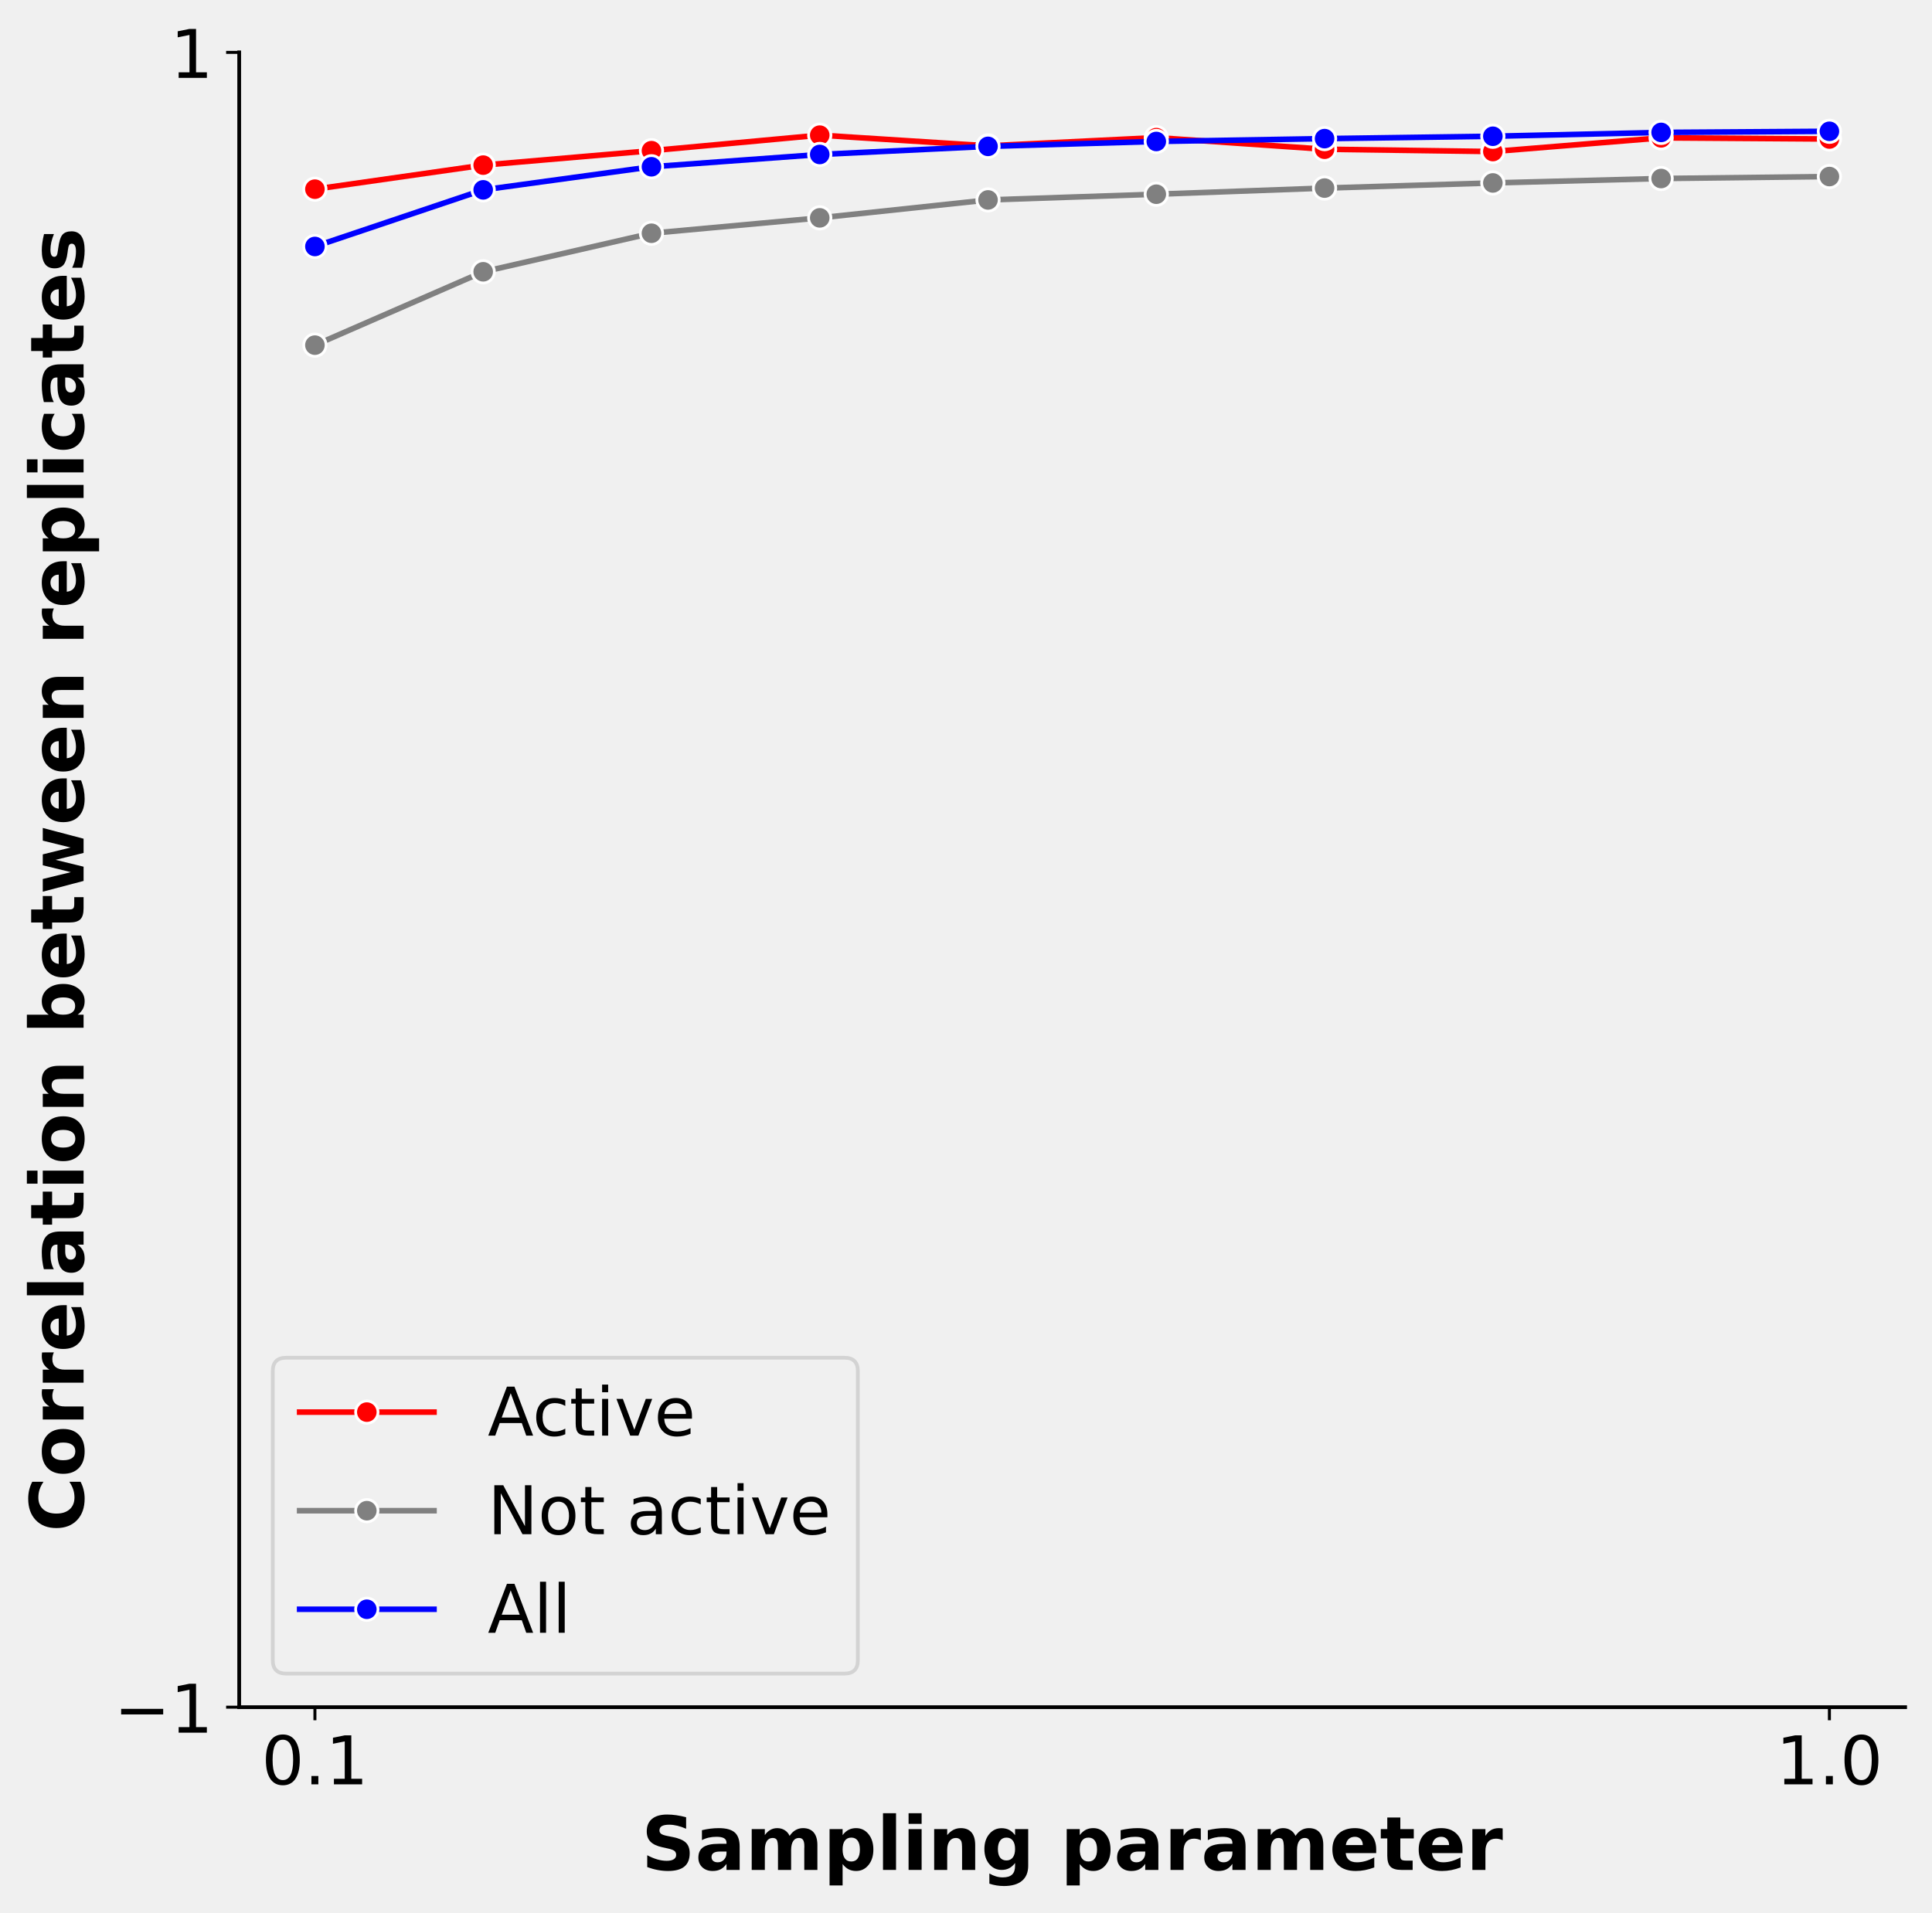
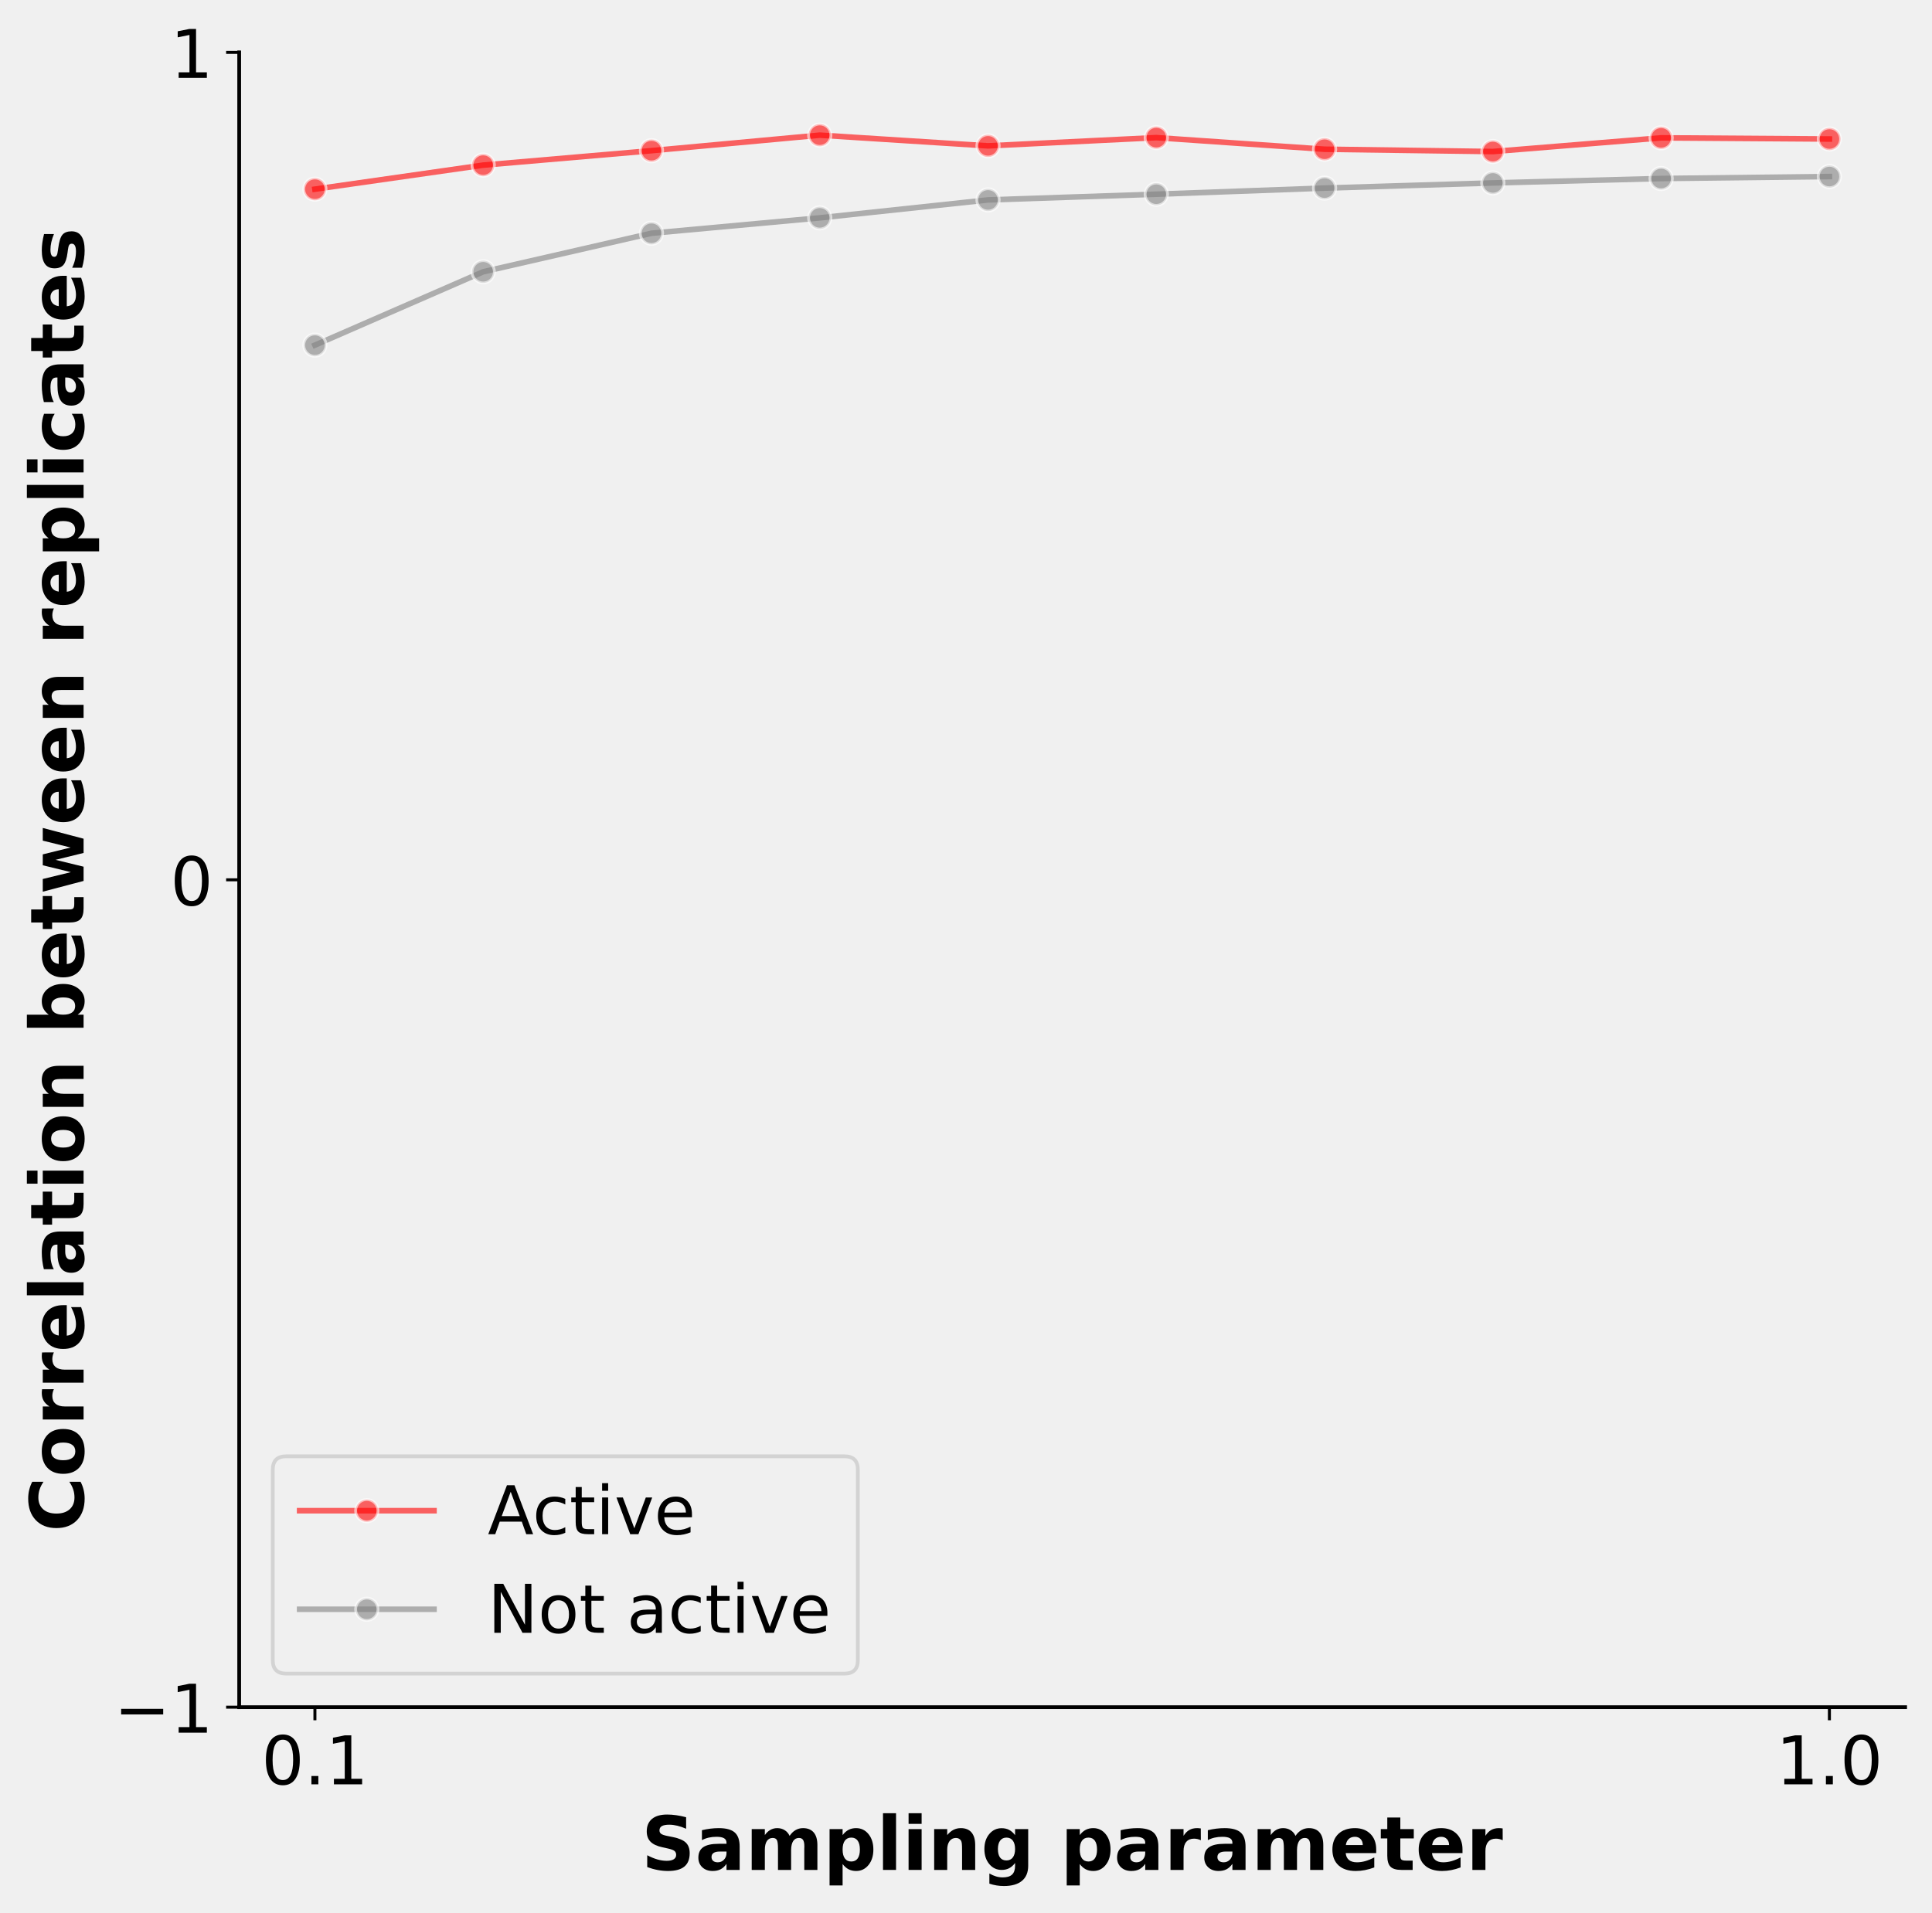
<svg xmlns="http://www.w3.org/2000/svg" xmlns:xlink="http://www.w3.org/1999/xlink" width="517.692pt" height="512.692pt" viewBox="0 0 517.692 512.692" version="1.1">
  <defs>
    <style type="text/css">*{stroke-linejoin: round; stroke-linecap: butt}</style>
  </defs>
  <g id="figure_1">
    <g id="patch_1">
      <path d="M 0 512.692  L 517.692 512.692  L 517.692 0  L 0 0  L 0 512.692  z " style="fill: none" />
    </g>
    <g id="axes_1">
      <g id="patch_2">
        <path d="M 64.092 457.559  L 510.492 457.559  L 510.492 14.039  L 64.092 14.039  L 64.092 457.559  z " style="fill: none" />
      </g>
      <g id="FillBetweenPolyCollection_1" />
      <g id="FillBetweenPolyCollection_2" />
-       <g id="FillBetweenPolyCollection_3" />
      <g id="matplotlib.axis_1">
        <g id="xtick_1">
          <g id="line2d_1">
            <defs>
-               <path id="m9c0fe0a8f7" d="M 0 0  L 0 3.5  " style="stroke: #000000; stroke-width: 0.8" />
-             </defs>
-             <g>
-               <use xlink:href="#m9c0fe0a8f7" x="84.383" y="457.559" style="stroke: #000000; stroke-width: 0.8" />
+               <path id="m7dcfbb8be2" d="M 0 0  L 0 3.5  " style="stroke: #000000; stroke-width: 0.8" />
+             </defs>
+             <g>
+               <use xlink:href="#m7dcfbb8be2" x="84.383" y="457.559" style="stroke: #000000; stroke-width: 0.8" />
            </g>
          </g>
          <g id="text_1">
            <g transform="translate(70.07028 478.2358) scale(0.18 -0.18)">
              <defs>
                <path id="DejaVuSans-30" d="M 2034 4250  Q 1547 4250 1301 3770  Q 1056 3291 1056 2328  Q 1056 1369 1301 889  Q 1547 409 2034 409  Q 2525 409 2770 889  Q 3016 1369 3016 2328  Q 3016 3291 2770 3770  Q 2525 4250 2034 4250  z M 2034 4750  Q 2819 4750 3233 4129  Q 3647 3509 3647 2328  Q 3647 1150 3233 529  Q 2819 -91 2034 -91  Q 1250 -91 836 529  Q 422 1150 422 2328  Q 422 3509 836 4129  Q 1250 4750 2034 4750  z " transform="scale(0.015625)" />
                <path id="DejaVuSans-2e" d="M 684 794  L 1344 794  L 1344 0  L 684 0  L 684 794  z " transform="scale(0.015625)" />
                <path id="DejaVuSans-31" d="M 794 531  L 1825 531  L 1825 4091  L 703 3866  L 703 4441  L 1819 4666  L 2450 4666  L 2450 531  L 3481 531  L 3481 0  L 794 0  L 794 531  z " transform="scale(0.015625)" />
              </defs>
              <use xlink:href="#DejaVuSans-30" />
              <use xlink:href="#DejaVuSans-2e" transform="translate(63.62305 0)" />
              <use xlink:href="#DejaVuSans-31" transform="translate(95.41016 0)" />
            </g>
          </g>
        </g>
        <g id="xtick_2">
          <g id="line2d_2">
            <g>
-               <use xlink:href="#m9c0fe0a8f7" x="490.201" y="457.559" style="stroke: #000000; stroke-width: 0.8" />
+               <use xlink:href="#m7dcfbb8be2" x="490.201" y="457.559" style="stroke: #000000; stroke-width: 0.8" />
            </g>
          </g>
          <g id="text_2">
            <g transform="translate(475.8885 478.2358) scale(0.18 -0.18)">
              <use xlink:href="#DejaVuSans-31" />
              <use xlink:href="#DejaVuSans-2e" transform="translate(63.62305 0)" />
              <use xlink:href="#DejaVuSans-30" transform="translate(95.41016 0)" />
            </g>
          </g>
        </g>
        <g id="text_3">
          <g transform="translate(171.8672 501.1761) scale(0.2 -0.2)">
            <defs>
              <path id="DejaVuSans-Bold-53" d="M 3834 4519  L 3834 3531  Q 3450 3703 3084 3790  Q 2719 3878 2394 3878  Q 1963 3878 1756 3759  Q 1550 3641 1550 3391  Q 1550 3203 1689 3098  Q 1828 2994 2194 2919  L 2706 2816  Q 3484 2659 3812 2340  Q 4141 2022 4141 1434  Q 4141 663 3683 286  Q 3225 -91 2284 -91  Q 1841 -91 1394 -6  Q 947 78 500 244  L 500 1259  Q 947 1022 1364 901  Q 1781 781 2169 781  Q 2563 781 2772 912  Q 2981 1044 2981 1288  Q 2981 1506 2839 1625  Q 2697 1744 2272 1838  L 1806 1941  Q 1106 2091 782 2419  Q 459 2747 459 3303  Q 459 4000 909 4375  Q 1359 4750 2203 4750  Q 2588 4750 2994 4692  Q 3400 4634 3834 4519  z " transform="scale(0.015625)" />
              <path id="DejaVuSans-Bold-61" d="M 2106 1575  Q 1756 1575 1579 1456  Q 1403 1338 1403 1106  Q 1403 894 1545 773  Q 1688 653 1941 653  Q 2256 653 2472 879  Q 2688 1106 2688 1447  L 2688 1575  L 2106 1575  z M 3816 1997  L 3816 0  L 2688 0  L 2688 519  Q 2463 200 2181 54  Q 1900 -91 1497 -91  Q 953 -91 614 226  Q 275 544 275 1050  Q 275 1666 698 1953  Q 1122 2241 2028 2241  L 2688 2241  L 2688 2328  Q 2688 2594 2478 2717  Q 2269 2841 1825 2841  Q 1466 2841 1156 2769  Q 847 2697 581 2553  L 581 3406  Q 941 3494 1303 3539  Q 1666 3584 2028 3584  Q 2975 3584 3395 3211  Q 3816 2838 3816 1997  z " transform="scale(0.015625)" />
              <path id="DejaVuSans-Bold-6d" d="M 3781 2919  Q 3994 3244 4286 3414  Q 4578 3584 4928 3584  Q 5531 3584 5847 3212  Q 6163 2841 6163 2131  L 6163 0  L 5038 0  L 5038 1825  Q 5041 1866 5042 1909  Q 5044 1953 5044 2034  Q 5044 2406 4934 2573  Q 4825 2741 4581 2741  Q 4263 2741 4089 2478  Q 3916 2216 3909 1719  L 3909 0  L 2784 0  L 2784 1825  Q 2784 2406 2684 2573  Q 2584 2741 2328 2741  Q 2006 2741 1831 2477  Q 1656 2213 1656 1722  L 1656 0  L 531 0  L 531 3500  L 1656 3500  L 1656 2988  Q 1863 3284 2130 3434  Q 2397 3584 2719 3584  Q 3081 3584 3359 3409  Q 3638 3234 3781 2919  z " transform="scale(0.015625)" />
              <path id="DejaVuSans-Bold-70" d="M 1656 506  L 1656 -1331  L 538 -1331  L 538 3500  L 1656 3500  L 1656 2988  Q 1888 3294 2169 3439  Q 2450 3584 2816 3584  Q 3463 3584 3878 3070  Q 4294 2556 4294 1747  Q 4294 938 3878 423  Q 3463 -91 2816 -91  Q 2450 -91 2169 54  Q 1888 200 1656 506  z M 2400 2772  Q 2041 2772 1848 2508  Q 1656 2244 1656 1747  Q 1656 1250 1848 986  Q 2041 722 2400 722  Q 2759 722 2948 984  Q 3138 1247 3138 1747  Q 3138 2247 2948 2509  Q 2759 2772 2400 2772  z " transform="scale(0.015625)" />
              <path id="DejaVuSans-Bold-6c" d="M 538 4863  L 1656 4863  L 1656 0  L 538 0  L 538 4863  z " transform="scale(0.015625)" />
              <path id="DejaVuSans-Bold-69" d="M 538 3500  L 1656 3500  L 1656 0  L 538 0  L 538 3500  z M 538 4863  L 1656 4863  L 1656 3950  L 538 3950  L 538 4863  z " transform="scale(0.015625)" />
              <path id="DejaVuSans-Bold-6e" d="M 4056 2131  L 4056 0  L 2931 0  L 2931 347  L 2931 1631  Q 2931 2084 2911 2256  Q 2891 2428 2841 2509  Q 2775 2619 2662 2680  Q 2550 2741 2406 2741  Q 2056 2741 1856 2470  Q 1656 2200 1656 1722  L 1656 0  L 538 0  L 538 3500  L 1656 3500  L 1656 2988  Q 1909 3294 2193 3439  Q 2478 3584 2822 3584  Q 3428 3584 3742 3212  Q 4056 2841 4056 2131  z " transform="scale(0.015625)" />
              <path id="DejaVuSans-Bold-67" d="M 2919 594  Q 2688 288 2409 144  Q 2131 0 1766 0  Q 1125 0 706 504  Q 288 1009 288 1791  Q 288 2575 706 3076  Q 1125 3578 1766 3578  Q 2131 3578 2409 3434  Q 2688 3291 2919 2981  L 2919 3500  L 4044 3500  L 4044 353  Q 4044 -491 3511 -936  Q 2978 -1381 1966 -1381  Q 1638 -1381 1331 -1331  Q 1025 -1281 716 -1178  L 716 -306  Q 1009 -475 1290 -558  Q 1572 -641 1856 -641  Q 2406 -641 2662 -400  Q 2919 -159 2919 353  L 2919 594  z M 2181 2772  Q 1834 2772 1640 2515  Q 1447 2259 1447 1791  Q 1447 1309 1634 1061  Q 1822 813 2181 813  Q 2531 813 2725 1069  Q 2919 1325 2919 1791  Q 2919 2259 2725 2515  Q 2531 2772 2181 2772  z " transform="scale(0.015625)" />
              <path id="DejaVuSans-Bold-20" transform="scale(0.015625)" />
              <path id="DejaVuSans-Bold-72" d="M 3138 2547  Q 2991 2616 2845 2648  Q 2700 2681 2553 2681  Q 2122 2681 1889 2404  Q 1656 2128 1656 1613  L 1656 0  L 538 0  L 538 3500  L 1656 3500  L 1656 2925  Q 1872 3269 2151 3426  Q 2431 3584 2822 3584  Q 2878 3584 2943 3579  Q 3009 3575 3134 3559  L 3138 2547  z " transform="scale(0.015625)" />
              <path id="DejaVuSans-Bold-65" d="M 4031 1759  L 4031 1441  L 1416 1441  Q 1456 1047 1700 850  Q 1944 653 2381 653  Q 2734 653 3104 758  Q 3475 863 3866 1075  L 3866 213  Q 3469 63 3072 -14  Q 2675 -91 2278 -91  Q 1328 -91 801 392  Q 275 875 275 1747  Q 275 2603 792 3093  Q 1309 3584 2216 3584  Q 3041 3584 3536 3087  Q 4031 2591 4031 1759  z M 2881 2131  Q 2881 2450 2695 2645  Q 2509 2841 2209 2841  Q 1884 2841 1681 2658  Q 1478 2475 1428 2131  L 2881 2131  z " transform="scale(0.015625)" />
              <path id="DejaVuSans-Bold-74" d="M 1759 4494  L 1759 3500  L 2913 3500  L 2913 2700  L 1759 2700  L 1759 1216  Q 1759 972 1856 886  Q 1953 800 2241 800  L 2816 800  L 2816 0  L 1856 0  Q 1194 0 917 276  Q 641 553 641 1216  L 641 2700  L 84 2700  L 84 3500  L 641 3500  L 641 4494  L 1759 4494  z " transform="scale(0.015625)" />
            </defs>
            <use xlink:href="#DejaVuSans-Bold-53" />
            <use xlink:href="#DejaVuSans-Bold-61" transform="translate(72.02148 0)" />
            <use xlink:href="#DejaVuSans-Bold-6d" transform="translate(139.502 0)" />
            <use xlink:href="#DejaVuSans-Bold-70" transform="translate(243.7012 0)" />
            <use xlink:href="#DejaVuSans-Bold-6c" transform="translate(315.2832 0)" />
            <use xlink:href="#DejaVuSans-Bold-69" transform="translate(349.5605 0)" />
            <use xlink:href="#DejaVuSans-Bold-6e" transform="translate(383.8379 0)" />
            <use xlink:href="#DejaVuSans-Bold-67" transform="translate(455.0293 0)" />
            <use xlink:href="#DejaVuSans-Bold-20" transform="translate(526.6113 0)" />
            <use xlink:href="#DejaVuSans-Bold-70" transform="translate(561.4258 0)" />
            <use xlink:href="#DejaVuSans-Bold-61" transform="translate(633.0078 0)" />
            <use xlink:href="#DejaVuSans-Bold-72" transform="translate(700.4883 0)" />
            <use xlink:href="#DejaVuSans-Bold-61" transform="translate(749.8047 0)" />
            <use xlink:href="#DejaVuSans-Bold-6d" transform="translate(817.2852 0)" />
            <use xlink:href="#DejaVuSans-Bold-65" transform="translate(921.4844 0)" />
            <use xlink:href="#DejaVuSans-Bold-74" transform="translate(989.3066 0)" />
            <use xlink:href="#DejaVuSans-Bold-65" transform="translate(1037.109 0)" />
            <use xlink:href="#DejaVuSans-Bold-72" transform="translate(1104.932 0)" />
          </g>
        </g>
      </g>
      <g id="matplotlib.axis_2">
        <g id="ytick_1">
          <g id="line2d_3">
            <defs>
-               <path id="mff91c8e11a" d="M 0 0  L -3.5 0  " style="stroke: #000000; stroke-width: 0.8" />
-             </defs>
-             <g>
-               <use xlink:href="#mff91c8e11a" x="64.092" y="457.559" style="stroke: #000000; stroke-width: 0.8" />
+               <path id="m9b13526b40" d="M 0 0  L -3.5 0  " style="stroke: #000000; stroke-width: 0.8" />
+             </defs>
+             <g>
+               <use xlink:href="#m9b13526b40" x="64.092" y="457.559" style="stroke: #000000; stroke-width: 0.8" />
            </g>
          </g>
          <g id="text_4">
            <g transform="translate(30.55625 464.3972) scale(0.18 -0.18)">
              <defs>
                <path id="DejaVuSans-2212" d="M 678 2272  L 4684 2272  L 4684 1741  L 678 1741  L 678 2272  z " transform="scale(0.015625)" />
              </defs>
              <use xlink:href="#DejaVuSans-2212" />
              <use xlink:href="#DejaVuSans-31" transform="translate(83.78906 0)" />
            </g>
          </g>
        </g>
        <g id="ytick_2">
          <g id="line2d_4">
            <g>
-               <use xlink:href="#mff91c8e11a" x="64.092" y="14.039" style="stroke: #000000; stroke-width: 0.8" />
+               <use xlink:href="#m9b13526b40" x="64.092" y="235.799" style="stroke: #000000; stroke-width: 0.8" />
            </g>
          </g>
          <g id="text_5">
+             <g transform="translate(45.63969 242.6372) scale(0.18 -0.18)">
+               <use xlink:href="#DejaVuSans-30" />
+             </g>
+           </g>
+         </g>
+         <g id="ytick_3">
+           <g id="line2d_5">
+             <g>
+               <use xlink:href="#m9b13526b40" x="64.092" y="14.039" style="stroke: #000000; stroke-width: 0.8" />
+             </g>
+           </g>
+           <g id="text_6">
            <g transform="translate(45.63969 20.87719) scale(0.18 -0.18)">
              <use xlink:href="#DejaVuSans-31" />
            </g>
          </g>
        </g>
-         <g id="text_6">
+         <g id="text_7">
          <g transform="translate(22.39688 410.5517) rotate(-90) scale(0.2 -0.2)">
            <defs>
              <path id="DejaVuSans-Bold-43" d="M 4288 256  Q 3956 84 3597 -3  Q 3238 -91 2847 -91  Q 1681 -91 1000 561  Q 319 1213 319 2328  Q 319 3447 1000 4098  Q 1681 4750 2847 4750  Q 3238 4750 3597 4662  Q 3956 4575 4288 4403  L 4288 3438  Q 3953 3666 3628 3772  Q 3303 3878 2944 3878  Q 2300 3878 1931 3465  Q 1563 3053 1563 2328  Q 1563 1606 1931 1193  Q 2300 781 2944 781  Q 3303 781 3628 887  Q 3953 994 4288 1222  L 4288 256  z " transform="scale(0.015625)" />
              <path id="DejaVuSans-Bold-6f" d="M 2203 2784  Q 1831 2784 1636 2517  Q 1441 2250 1441 1747  Q 1441 1244 1636 976  Q 1831 709 2203 709  Q 2569 709 2762 976  Q 2956 1244 2956 1747  Q 2956 2250 2762 2517  Q 2569 2784 2203 2784  z M 2203 3584  Q 3106 3584 3614 3096  Q 4122 2609 4122 1747  Q 4122 884 3614 396  Q 3106 -91 2203 -91  Q 1297 -91 786 396  Q 275 884 275 1747  Q 275 2609 786 3096  Q 1297 3584 2203 3584  z " transform="scale(0.015625)" />
              <path id="DejaVuSans-Bold-62" d="M 2400 722  Q 2759 722 2948 984  Q 3138 1247 3138 1747  Q 3138 2247 2948 2509  Q 2759 2772 2400 2772  Q 2041 2772 1848 2508  Q 1656 2244 1656 1747  Q 1656 1250 1848 986  Q 2041 722 2400 722  z M 1656 2988  Q 1888 3294 2169 3439  Q 2450 3584 2816 3584  Q 3463 3584 3878 3070  Q 4294 2556 4294 1747  Q 4294 938 3878 423  Q 3463 -91 2816 -91  Q 2450 -91 2169 54  Q 1888 200 1656 506  L 1656 0  L 538 0  L 538 4863  L 1656 4863  L 1656 2988  z " transform="scale(0.015625)" />
              <path id="DejaVuSans-Bold-77" d="M 225 3500  L 1313 3500  L 1900 1088  L 2491 3500  L 3425 3500  L 4013 1113  L 4603 3500  L 5691 3500  L 4769 0  L 3547 0  L 2956 2406  L 2369 0  L 1147 0  L 225 3500  z " transform="scale(0.015625)" />
              <path id="DejaVuSans-Bold-63" d="M 3366 3391  L 3366 2478  Q 3138 2634 2908 2709  Q 2678 2784 2431 2784  Q 1963 2784 1702 2511  Q 1441 2238 1441 1747  Q 1441 1256 1702 982  Q 1963 709 2431 709  Q 2694 709 2930 787  Q 3166 866 3366 1019  L 3366 103  Q 3103 6 2833 -42  Q 2563 -91 2291 -91  Q 1344 -91 809 395  Q 275 881 275 1747  Q 275 2613 809 3098  Q 1344 3584 2291 3584  Q 2566 3584 2833 3536  Q 3100 3488 3366 3391  z " transform="scale(0.015625)" />
              <path id="DejaVuSans-Bold-73" d="M 3272 3391  L 3272 2541  Q 2913 2691 2578 2766  Q 2244 2841 1947 2841  Q 1628 2841 1473 2761  Q 1319 2681 1319 2516  Q 1319 2381 1436 2309  Q 1553 2238 1856 2203  L 2053 2175  Q 2913 2066 3209 1816  Q 3506 1566 3506 1031  Q 3506 472 3093 190  Q 2681 -91 1863 -91  Q 1516 -91 1145 -36  Q 775 19 384 128  L 384 978  Q 719 816 1070 734  Q 1422 653 1784 653  Q 2113 653 2278 743  Q 2444 834 2444 1013  Q 2444 1163 2330 1236  Q 2216 1309 1875 1350  L 1678 1375  Q 931 1469 631 1722  Q 331 1975 331 2491  Q 331 3047 712 3315  Q 1094 3584 1881 3584  Q 2191 3584 2531 3537  Q 2872 3491 3272 3391  z " transform="scale(0.015625)" />
            </defs>
            <use xlink:href="#DejaVuSans-Bold-43" />
            <use xlink:href="#DejaVuSans-Bold-6f" transform="translate(73.38867 0)" />
            <use xlink:href="#DejaVuSans-Bold-72" transform="translate(142.0898 0)" />
            <use xlink:href="#DejaVuSans-Bold-72" transform="translate(191.4062 0)" />
            <use xlink:href="#DejaVuSans-Bold-65" transform="translate(240.7227 0)" />
            <use xlink:href="#DejaVuSans-Bold-6c" transform="translate(308.5449 0)" />
            <use xlink:href="#DejaVuSans-Bold-61" transform="translate(342.8223 0)" />
            <use xlink:href="#DejaVuSans-Bold-74" transform="translate(410.3027 0)" />
            <use xlink:href="#DejaVuSans-Bold-69" transform="translate(458.1055 0)" />
            <use xlink:href="#DejaVuSans-Bold-6f" transform="translate(492.3828 0)" />
            <use xlink:href="#DejaVuSans-Bold-6e" transform="translate(561.084 0)" />
            <use xlink:href="#DejaVuSans-Bold-20" transform="translate(632.2754 0)" />
            <use xlink:href="#DejaVuSans-Bold-62" transform="translate(667.0898 0)" />
            <use xlink:href="#DejaVuSans-Bold-65" transform="translate(738.6719 0)" />
            <use xlink:href="#DejaVuSans-Bold-74" transform="translate(806.4941 0)" />
            <use xlink:href="#DejaVuSans-Bold-77" transform="translate(854.2969 0)" />
            <use xlink:href="#DejaVuSans-Bold-65" transform="translate(946.6797 0)" />
            <use xlink:href="#DejaVuSans-Bold-65" transform="translate(1014.502 0)" />
            <use xlink:href="#DejaVuSans-Bold-6e" transform="translate(1082.324 0)" />
            <use xlink:href="#DejaVuSans-Bold-20" transform="translate(1153.516 0)" />
            <use xlink:href="#DejaVuSans-Bold-72" transform="translate(1188.33 0)" />
            <use xlink:href="#DejaVuSans-Bold-65" transform="translate(1237.646 0)" />
            <use xlink:href="#DejaVuSans-Bold-70" transform="translate(1305.469 0)" />
            <use xlink:href="#DejaVuSans-Bold-6c" transform="translate(1377.051 0)" />
            <use xlink:href="#DejaVuSans-Bold-69" transform="translate(1411.328 0)" />
            <use xlink:href="#DejaVuSans-Bold-63" transform="translate(1445.605 0)" />
            <use xlink:href="#DejaVuSans-Bold-61" transform="translate(1504.883 0)" />
            <use xlink:href="#DejaVuSans-Bold-74" transform="translate(1572.363 0)" />
            <use xlink:href="#DejaVuSans-Bold-65" transform="translate(1620.166 0)" />
            <use xlink:href="#DejaVuSans-Bold-73" transform="translate(1687.988 0)" />
          </g>
        </g>
      </g>
-       <g id="line2d_5">
-         <path d="M 84.383 50.701  L 129.474 44.258  L 174.565 40.384  L 219.656 36.225  L 264.747 39.092  L 309.838 36.885  L 354.929 39.998  L 400.019 40.618  L 445.11 36.947  L 490.201 37.256  " clip-path="url(#pda46fdf3c0)" style="fill: none; stroke: #ff0000; stroke-width: 1.5; stroke-linecap: square" />
+       <g id="line2d_6">
+         <path d="M 84.383 50.701  L 129.474 44.258  L 174.565 40.384  L 219.656 36.225  L 264.747 39.092  L 309.838 36.885  L 354.929 39.998  L 400.019 40.618  L 445.11 36.947  L 490.201 37.256  " clip-path="url(#pabebe23214)" style="fill: none; stroke: #ff0000; stroke-opacity: 0.6; stroke-width: 1.5; stroke-linecap: square" />
        <defs>
-           <path id="m5e29308e43" d="M 0 3  C 0.796 3 1.559 2.684 2.121 2.121  C 2.684 1.559 3 0.796 3 0  C 3 -0.796 2.684 -1.559 2.121 -2.121  C 1.559 -2.684 0.796 -3 0 -3  C -0.796 -3 -1.559 -2.684 -2.121 -2.121  C -2.684 -1.559 -3 -0.796 -3 0  C -3 0.796 -2.684 1.559 -2.121 2.121  C -1.559 2.684 -0.796 3 0 3  z " style="stroke: #ffffff; stroke-width: 0.75" />
+           <path id="m2776d61bfa" d="M 0 3  C 0.796 3 1.559 2.684 2.121 2.121  C 2.684 1.559 3 0.796 3 0  C 3 -0.796 2.684 -1.559 2.121 -2.121  C 1.559 -2.684 0.796 -3 0 -3  C -0.796 -3 -1.559 -2.684 -2.121 -2.121  C -2.684 -1.559 -3 -0.796 -3 0  C -3 0.796 -2.684 1.559 -2.121 2.121  C -1.559 2.684 -0.796 3 0 3  z " style="stroke: #ffffff; stroke-opacity: 0.6; stroke-width: 0.75" />
        </defs>
-         <g clip-path="url(#pda46fdf3c0)">
-           <use xlink:href="#m5e29308e43" x="84.383" y="50.701" style="fill: #ff0000; stroke: #ffffff; stroke-width: 0.75" />
-           <use xlink:href="#m5e29308e43" x="129.474" y="44.258" style="fill: #ff0000; stroke: #ffffff; stroke-width: 0.75" />
-           <use xlink:href="#m5e29308e43" x="174.565" y="40.384" style="fill: #ff0000; stroke: #ffffff; stroke-width: 0.75" />
-           <use xlink:href="#m5e29308e43" x="219.656" y="36.225" style="fill: #ff0000; stroke: #ffffff; stroke-width: 0.75" />
-           <use xlink:href="#m5e29308e43" x="264.747" y="39.092" style="fill: #ff0000; stroke: #ffffff; stroke-width: 0.75" />
-           <use xlink:href="#m5e29308e43" x="309.838" y="36.885" style="fill: #ff0000; stroke: #ffffff; stroke-width: 0.75" />
-           <use xlink:href="#m5e29308e43" x="354.929" y="39.998" style="fill: #ff0000; stroke: #ffffff; stroke-width: 0.75" />
-           <use xlink:href="#m5e29308e43" x="400.019" y="40.618" style="fill: #ff0000; stroke: #ffffff; stroke-width: 0.75" />
-           <use xlink:href="#m5e29308e43" x="445.11" y="36.947" style="fill: #ff0000; stroke: #ffffff; stroke-width: 0.75" />
-           <use xlink:href="#m5e29308e43" x="490.201" y="37.256" style="fill: #ff0000; stroke: #ffffff; stroke-width: 0.75" />
-         </g>
-       </g>
-       <g id="line2d_6">
-         <path d="M 84.383 92.505  L 129.474 72.844  L 174.565 62.516  L 219.656 58.39  L 264.747 53.583  L 309.838 52.053  L 354.929 50.41  L 400.019 49.031  L 445.11 47.845  L 490.201 47.32  " clip-path="url(#pda46fdf3c0)" style="fill: none; stroke: #808080; stroke-width: 1.5; stroke-linecap: square" />
+         <g clip-path="url(#pabebe23214)">
+           <use xlink:href="#m2776d61bfa" x="84.383" y="50.701" style="fill: #ff0000; fill-opacity: 0.6; stroke: #ffffff; stroke-opacity: 0.6; stroke-width: 0.75" />
+           <use xlink:href="#m2776d61bfa" x="129.474" y="44.258" style="fill: #ff0000; fill-opacity: 0.6; stroke: #ffffff; stroke-opacity: 0.6; stroke-width: 0.75" />
+           <use xlink:href="#m2776d61bfa" x="174.565" y="40.384" style="fill: #ff0000; fill-opacity: 0.6; stroke: #ffffff; stroke-opacity: 0.6; stroke-width: 0.75" />
+           <use xlink:href="#m2776d61bfa" x="219.656" y="36.225" style="fill: #ff0000; fill-opacity: 0.6; stroke: #ffffff; stroke-opacity: 0.6; stroke-width: 0.75" />
+           <use xlink:href="#m2776d61bfa" x="264.747" y="39.092" style="fill: #ff0000; fill-opacity: 0.6; stroke: #ffffff; stroke-opacity: 0.6; stroke-width: 0.75" />
+           <use xlink:href="#m2776d61bfa" x="309.838" y="36.885" style="fill: #ff0000; fill-opacity: 0.6; stroke: #ffffff; stroke-opacity: 0.6; stroke-width: 0.75" />
+           <use xlink:href="#m2776d61bfa" x="354.929" y="39.998" style="fill: #ff0000; fill-opacity: 0.6; stroke: #ffffff; stroke-opacity: 0.6; stroke-width: 0.75" />
+           <use xlink:href="#m2776d61bfa" x="400.019" y="40.618" style="fill: #ff0000; fill-opacity: 0.6; stroke: #ffffff; stroke-opacity: 0.6; stroke-width: 0.75" />
+           <use xlink:href="#m2776d61bfa" x="445.11" y="36.947" style="fill: #ff0000; fill-opacity: 0.6; stroke: #ffffff; stroke-opacity: 0.6; stroke-width: 0.75" />
+           <use xlink:href="#m2776d61bfa" x="490.201" y="37.256" style="fill: #ff0000; fill-opacity: 0.6; stroke: #ffffff; stroke-opacity: 0.6; stroke-width: 0.75" />
+         </g>
+       </g>
+       <g id="line2d_7">
+         <path d="M 84.383 92.505  L 129.474 72.844  L 174.565 62.516  L 219.656 58.39  L 264.747 53.583  L 309.838 52.053  L 354.929 50.41  L 400.019 49.031  L 445.11 47.845  L 490.201 47.32  " clip-path="url(#pabebe23214)" style="fill: none; stroke: #808080; stroke-opacity: 0.6; stroke-width: 1.5; stroke-linecap: square" />
        <defs>
-           <path id="mce2cb055d8" d="M 0 3  C 0.796 3 1.559 2.684 2.121 2.121  C 2.684 1.559 3 0.796 3 0  C 3 -0.796 2.684 -1.559 2.121 -2.121  C 1.559 -2.684 0.796 -3 0 -3  C -0.796 -3 -1.559 -2.684 -2.121 -2.121  C -2.684 -1.559 -3 -0.796 -3 0  C -3 0.796 -2.684 1.559 -2.121 2.121  C -1.559 2.684 -0.796 3 0 3  z " style="stroke: #ffffff; stroke-width: 0.75" />
+           <path id="m3be0e17b6f" d="M 0 3  C 0.796 3 1.559 2.684 2.121 2.121  C 2.684 1.559 3 0.796 3 0  C 3 -0.796 2.684 -1.559 2.121 -2.121  C 1.559 -2.684 0.796 -3 0 -3  C -0.796 -3 -1.559 -2.684 -2.121 -2.121  C -2.684 -1.559 -3 -0.796 -3 0  C -3 0.796 -2.684 1.559 -2.121 2.121  C -1.559 2.684 -0.796 3 0 3  z " style="stroke: #ffffff; stroke-opacity: 0.6; stroke-width: 0.75" />
        </defs>
-         <g clip-path="url(#pda46fdf3c0)">
-           <use xlink:href="#mce2cb055d8" x="84.383" y="92.505" style="fill: #808080; stroke: #ffffff; stroke-width: 0.75" />
-           <use xlink:href="#mce2cb055d8" x="129.474" y="72.844" style="fill: #808080; stroke: #ffffff; stroke-width: 0.75" />
-           <use xlink:href="#mce2cb055d8" x="174.565" y="62.516" style="fill: #808080; stroke: #ffffff; stroke-width: 0.75" />
-           <use xlink:href="#mce2cb055d8" x="219.656" y="58.39" style="fill: #808080; stroke: #ffffff; stroke-width: 0.75" />
-           <use xlink:href="#mce2cb055d8" x="264.747" y="53.583" style="fill: #808080; stroke: #ffffff; stroke-width: 0.75" />
-           <use xlink:href="#mce2cb055d8" x="309.838" y="52.053" style="fill: #808080; stroke: #ffffff; stroke-width: 0.75" />
-           <use xlink:href="#mce2cb055d8" x="354.929" y="50.41" style="fill: #808080; stroke: #ffffff; stroke-width: 0.75" />
-           <use xlink:href="#mce2cb055d8" x="400.019" y="49.031" style="fill: #808080; stroke: #ffffff; stroke-width: 0.75" />
-           <use xlink:href="#mce2cb055d8" x="445.11" y="47.845" style="fill: #808080; stroke: #ffffff; stroke-width: 0.75" />
-           <use xlink:href="#mce2cb055d8" x="490.201" y="47.32" style="fill: #808080; stroke: #ffffff; stroke-width: 0.75" />
-         </g>
-       </g>
-       <g id="line2d_7">
-         <path d="M 84.383 66.059  L 129.474 50.884  L 174.565 44.699  L 219.656 41.399  L 264.747 39.23  L 309.838 37.918  L 354.929 37.154  L 400.019 36.519  L 445.11 35.489  L 490.201 35.19  " clip-path="url(#pda46fdf3c0)" style="fill: none; stroke: #0000ff; stroke-width: 1.5; stroke-linecap: square" />
-         <defs>
-           <path id="mf2717ec0a1" d="M 0 3  C 0.796 3 1.559 2.684 2.121 2.121  C 2.684 1.559 3 0.796 3 0  C 3 -0.796 2.684 -1.559 2.121 -2.121  C 1.559 -2.684 0.796 -3 0 -3  C -0.796 -3 -1.559 -2.684 -2.121 -2.121  C -2.684 -1.559 -3 -0.796 -3 0  C -3 0.796 -2.684 1.559 -2.121 2.121  C -1.559 2.684 -0.796 3 0 3  z " style="stroke: #ffffff; stroke-width: 0.75" />
-         </defs>
-         <g clip-path="url(#pda46fdf3c0)">
-           <use xlink:href="#mf2717ec0a1" x="84.383" y="66.059" style="fill: #0000ff; stroke: #ffffff; stroke-width: 0.75" />
-           <use xlink:href="#mf2717ec0a1" x="129.474" y="50.884" style="fill: #0000ff; stroke: #ffffff; stroke-width: 0.75" />
-           <use xlink:href="#mf2717ec0a1" x="174.565" y="44.699" style="fill: #0000ff; stroke: #ffffff; stroke-width: 0.75" />
-           <use xlink:href="#mf2717ec0a1" x="219.656" y="41.399" style="fill: #0000ff; stroke: #ffffff; stroke-width: 0.75" />
-           <use xlink:href="#mf2717ec0a1" x="264.747" y="39.23" style="fill: #0000ff; stroke: #ffffff; stroke-width: 0.75" />
-           <use xlink:href="#mf2717ec0a1" x="309.838" y="37.918" style="fill: #0000ff; stroke: #ffffff; stroke-width: 0.75" />
-           <use xlink:href="#mf2717ec0a1" x="354.929" y="37.154" style="fill: #0000ff; stroke: #ffffff; stroke-width: 0.75" />
-           <use xlink:href="#mf2717ec0a1" x="400.019" y="36.519" style="fill: #0000ff; stroke: #ffffff; stroke-width: 0.75" />
-           <use xlink:href="#mf2717ec0a1" x="445.11" y="35.489" style="fill: #0000ff; stroke: #ffffff; stroke-width: 0.75" />
-           <use xlink:href="#mf2717ec0a1" x="490.201" y="35.19" style="fill: #0000ff; stroke: #ffffff; stroke-width: 0.75" />
+         <g clip-path="url(#pabebe23214)">
+           <use xlink:href="#m3be0e17b6f" x="84.383" y="92.505" style="fill: #808080; fill-opacity: 0.6; stroke: #ffffff; stroke-opacity: 0.6; stroke-width: 0.75" />
+           <use xlink:href="#m3be0e17b6f" x="129.474" y="72.844" style="fill: #808080; fill-opacity: 0.6; stroke: #ffffff; stroke-opacity: 0.6; stroke-width: 0.75" />
+           <use xlink:href="#m3be0e17b6f" x="174.565" y="62.516" style="fill: #808080; fill-opacity: 0.6; stroke: #ffffff; stroke-opacity: 0.6; stroke-width: 0.75" />
+           <use xlink:href="#m3be0e17b6f" x="219.656" y="58.39" style="fill: #808080; fill-opacity: 0.6; stroke: #ffffff; stroke-opacity: 0.6; stroke-width: 0.75" />
+           <use xlink:href="#m3be0e17b6f" x="264.747" y="53.583" style="fill: #808080; fill-opacity: 0.6; stroke: #ffffff; stroke-opacity: 0.6; stroke-width: 0.75" />
+           <use xlink:href="#m3be0e17b6f" x="309.838" y="52.053" style="fill: #808080; fill-opacity: 0.6; stroke: #ffffff; stroke-opacity: 0.6; stroke-width: 0.75" />
+           <use xlink:href="#m3be0e17b6f" x="354.929" y="50.41" style="fill: #808080; fill-opacity: 0.6; stroke: #ffffff; stroke-opacity: 0.6; stroke-width: 0.75" />
+           <use xlink:href="#m3be0e17b6f" x="400.019" y="49.031" style="fill: #808080; fill-opacity: 0.6; stroke: #ffffff; stroke-opacity: 0.6; stroke-width: 0.75" />
+           <use xlink:href="#m3be0e17b6f" x="445.11" y="47.845" style="fill: #808080; fill-opacity: 0.6; stroke: #ffffff; stroke-opacity: 0.6; stroke-width: 0.75" />
+           <use xlink:href="#m3be0e17b6f" x="490.201" y="47.32" style="fill: #808080; fill-opacity: 0.6; stroke: #ffffff; stroke-opacity: 0.6; stroke-width: 0.75" />
        </g>
      </g>
      <g id="patch_3">
        <path d="M 64.092 457.559  L 64.092 14.039  " style="fill: none; stroke: #000000; stroke-linejoin: miter; stroke-linecap: square" />
      </g>
      <g id="patch_4">
        <path d="M 64.092 457.559  L 510.492 457.559  " style="fill: none; stroke: #000000; stroke-linejoin: miter; stroke-linecap: square" />
      </g>
      <g id="legend_1">
        <g id="patch_5">
-           <path d="M 76.692 448.559  L 226.264 448.559  Q 229.864 448.559 229.864 444.959  L 229.864 367.497  Q 229.864 363.897 226.264 363.897  L 76.692 363.897  Q 73.092 363.897 73.092 367.497  L 73.092 444.959  Q 73.092 448.559 76.692 448.559  L 76.692 448.559  z " style="fill: none; opacity: 0.8; stroke: #cccccc; stroke-linejoin: miter" />
+           <path d="M 76.692 448.559  L 226.264 448.559  Q 229.864 448.559 229.864 444.959  L 229.864 393.917  Q 229.864 390.317 226.264 390.317  L 76.692 390.317  Q 73.092 390.317 73.092 393.917  L 73.092 444.959  Q 73.092 448.559 76.692 448.559  L 76.692 448.559  z " style="fill: none; opacity: 0.8; stroke: #cccccc; stroke-linejoin: miter" />
        </g>
        <g id="line2d_8">
-           <path d="M 80.292 378.474  L 98.292 378.474  L 116.292 378.474  " style="fill: none; stroke: #ff0000; stroke-width: 1.5; stroke-linecap: square" />
+           <path d="M 80.292 404.895  L 98.292 404.895  L 116.292 404.895  " style="fill: none; stroke: #ff0000; stroke-opacity: 0.6; stroke-width: 1.5; stroke-linecap: square" />
          <g>
-             <use xlink:href="#m5e29308e43" x="98.292" y="378.474" style="fill: #ff0000; stroke: #ffffff; stroke-width: 0.75" />
-           </g>
-         </g>
-         <g id="text_7">
-           <g transform="translate(130.6922 384.7739) scale(0.18 -0.18)">
+             <use xlink:href="#m2776d61bfa" x="98.292" y="404.895" style="fill: #ff0000; fill-opacity: 0.6; stroke: #ffffff; stroke-opacity: 0.6; stroke-width: 0.75" />
+           </g>
+         </g>
+         <g id="text_8">
+           <g transform="translate(130.6922 411.1945) scale(0.18 -0.18)">
            <defs>
              <path id="DejaVuSans-41" d="M 2188 4044  L 1331 1722  L 3047 1722  L 2188 4044  z M 1831 4666  L 2547 4666  L 4325 0  L 3669 0  L 3244 1197  L 1141 1197  L 716 0  L 50 0  L 1831 4666  z " transform="scale(0.015625)" />
              <path id="DejaVuSans-63" d="M 3122 3366  L 3122 2828  Q 2878 2963 2633 3030  Q 2388 3097 2138 3097  Q 1578 3097 1268 2742  Q 959 2388 959 1747  Q 959 1106 1268 751  Q 1578 397 2138 397  Q 2388 397 2633 464  Q 2878 531 3122 666  L 3122 134  Q 2881 22 2623 -34  Q 2366 -91 2075 -91  Q 1284 -91 818 406  Q 353 903 353 1747  Q 353 2603 823 3093  Q 1294 3584 2113 3584  Q 2378 3584 2631 3529  Q 2884 3475 3122 3366  z " transform="scale(0.015625)" />
              <path id="DejaVuSans-74" d="M 1172 4494  L 1172 3500  L 2356 3500  L 2356 3053  L 1172 3053  L 1172 1153  Q 1172 725 1289 603  Q 1406 481 1766 481  L 2356 481  L 2356 0  L 1766 0  Q 1100 0 847 248  Q 594 497 594 1153  L 594 3053  L 172 3053  L 172 3500  L 594 3500  L 594 4494  L 1172 4494  z " transform="scale(0.015625)" />
              <path id="DejaVuSans-69" d="M 603 3500  L 1178 3500  L 1178 0  L 603 0  L 603 3500  z M 603 4863  L 1178 4863  L 1178 4134  L 603 4134  L 603 4863  z " transform="scale(0.015625)" />
              <path id="DejaVuSans-76" d="M 191 3500  L 800 3500  L 1894 563  L 2988 3500  L 3597 3500  L 2284 0  L 1503 0  L 191 3500  z " transform="scale(0.015625)" />
              <path id="DejaVuSans-65" d="M 3597 1894  L 3597 1613  L 953 1613  Q 991 1019 1311 708  Q 1631 397 2203 397  Q 2534 397 2845 478  Q 3156 559 3463 722  L 3463 178  Q 3153 47 2828 -22  Q 2503 -91 2169 -91  Q 1331 -91 842 396  Q 353 884 353 1716  Q 353 2575 817 3079  Q 1281 3584 2069 3584  Q 2775 3584 3186 3129  Q 3597 2675 3597 1894  z M 3022 2063  Q 3016 2534 2758 2815  Q 2500 3097 2075 3097  Q 1594 3097 1305 2825  Q 1016 2553 972 2059  L 3022 2063  z " transform="scale(0.015625)" />
            </defs>
            <use xlink:href="#DejaVuSans-41" />
            <use xlink:href="#DejaVuSans-63" transform="translate(66.6582 0)" />
            <use xlink:href="#DejaVuSans-74" transform="translate(121.6387 0)" />
            <use xlink:href="#DejaVuSans-69" transform="translate(160.8477 0)" />
            <use xlink:href="#DejaVuSans-76" transform="translate(188.6309 0)" />
            <use xlink:href="#DejaVuSans-65" transform="translate(247.8105 0)" />
          </g>
        </g>
        <g id="line2d_9">
-           <path d="M 80.292 404.895  L 98.292 404.895  L 116.292 404.895  " style="fill: none; stroke: #808080; stroke-width: 1.5; stroke-linecap: square" />
+           <path d="M 80.292 431.315  L 98.292 431.315  L 116.292 431.315  " style="fill: none; stroke: #808080; stroke-opacity: 0.6; stroke-width: 1.5; stroke-linecap: square" />
          <g>
-             <use xlink:href="#mce2cb055d8" x="98.292" y="404.895" style="fill: #808080; stroke: #ffffff; stroke-width: 0.75" />
-           </g>
-         </g>
-         <g id="text_8">
-           <g transform="translate(130.6922 411.1945) scale(0.18 -0.18)">
+             <use xlink:href="#m3be0e17b6f" x="98.292" y="431.315" style="fill: #808080; fill-opacity: 0.6; stroke: #ffffff; stroke-opacity: 0.6; stroke-width: 0.75" />
+           </g>
+         </g>
+         <g id="text_9">
+           <g transform="translate(130.6922 437.6152) scale(0.18 -0.18)">
            <defs>
              <path id="DejaVuSans-4e" d="M 628 4666  L 1478 4666  L 3547 763  L 3547 4666  L 4159 4666  L 4159 0  L 3309 0  L 1241 3903  L 1241 0  L 628 0  L 628 4666  z " transform="scale(0.015625)" />
              <path id="DejaVuSans-6f" d="M 1959 3097  Q 1497 3097 1228 2736  Q 959 2375 959 1747  Q 959 1119 1226 758  Q 1494 397 1959 397  Q 2419 397 2687 759  Q 2956 1122 2956 1747  Q 2956 2369 2687 2733  Q 2419 3097 1959 3097  z M 1959 3584  Q 2709 3584 3137 3096  Q 3566 2609 3566 1747  Q 3566 888 3137 398  Q 2709 -91 1959 -91  Q 1206 -91 779 398  Q 353 888 353 1747  Q 353 2609 779 3096  Q 1206 3584 1959 3584  z " transform="scale(0.015625)" />
              <path id="DejaVuSans-20" transform="scale(0.015625)" />
              <path id="DejaVuSans-61" d="M 2194 1759  Q 1497 1759 1228 1600  Q 959 1441 959 1056  Q 959 750 1161 570  Q 1363 391 1709 391  Q 2188 391 2477 730  Q 2766 1069 2766 1631  L 2766 1759  L 2194 1759  z M 3341 1997  L 3341 0  L 2766 0  L 2766 531  Q 2569 213 2275 61  Q 1981 -91 1556 -91  Q 1019 -91 701 211  Q 384 513 384 1019  Q 384 1609 779 1909  Q 1175 2209 1959 2209  L 2766 2209  L 2766 2266  Q 2766 2663 2505 2880  Q 2244 3097 1772 3097  Q 1472 3097 1187 3025  Q 903 2953 641 2809  L 641 3341  Q 956 3463 1253 3523  Q 1550 3584 1831 3584  Q 2591 3584 2966 3190  Q 3341 2797 3341 1997  z " transform="scale(0.015625)" />
            </defs>
            <use xlink:href="#DejaVuSans-4e" />
            <use xlink:href="#DejaVuSans-6f" transform="translate(74.80469 0)" />
            <use xlink:href="#DejaVuSans-74" transform="translate(135.9863 0)" />
            <use xlink:href="#DejaVuSans-20" transform="translate(175.1953 0)" />
            <use xlink:href="#DejaVuSans-61" transform="translate(206.9824 0)" />
            <use xlink:href="#DejaVuSans-63" transform="translate(268.2617 0)" />
            <use xlink:href="#DejaVuSans-74" transform="translate(323.2422 0)" />
            <use xlink:href="#DejaVuSans-69" transform="translate(362.4512 0)" />
            <use xlink:href="#DejaVuSans-76" transform="translate(390.2344 0)" />
            <use xlink:href="#DejaVuSans-65" transform="translate(449.4141 0)" />
          </g>
        </g>
-         <g id="line2d_10">
-           <path d="M 80.292 431.315  L 98.292 431.315  L 116.292 431.315  " style="fill: none; stroke: #0000ff; stroke-width: 1.5; stroke-linecap: square" />
-           <g>
-             <use xlink:href="#mf2717ec0a1" x="98.292" y="431.315" style="fill: #0000ff; stroke: #ffffff; stroke-width: 0.75" />
-           </g>
-         </g>
-         <g id="text_9">
-           <g transform="translate(130.6922 437.6152) scale(0.18 -0.18)">
-             <defs>
-               <path id="DejaVuSans-6c" d="M 603 4863  L 1178 4863  L 1178 0  L 603 0  L 603 4863  z " transform="scale(0.015625)" />
-             </defs>
-             <use xlink:href="#DejaVuSans-41" />
-             <use xlink:href="#DejaVuSans-6c" transform="translate(68.4082 0)" />
-             <use xlink:href="#DejaVuSans-6c" transform="translate(96.19141 0)" />
-           </g>
-         </g>
      </g>
    </g>
  </g>
  <defs>
-     <clipPath id="pda46fdf3c0">
+     <clipPath id="pabebe23214">
      <rect x="64.092" y="14.039" width="446.4" height="443.52" />
    </clipPath>
  </defs>
</svg>
